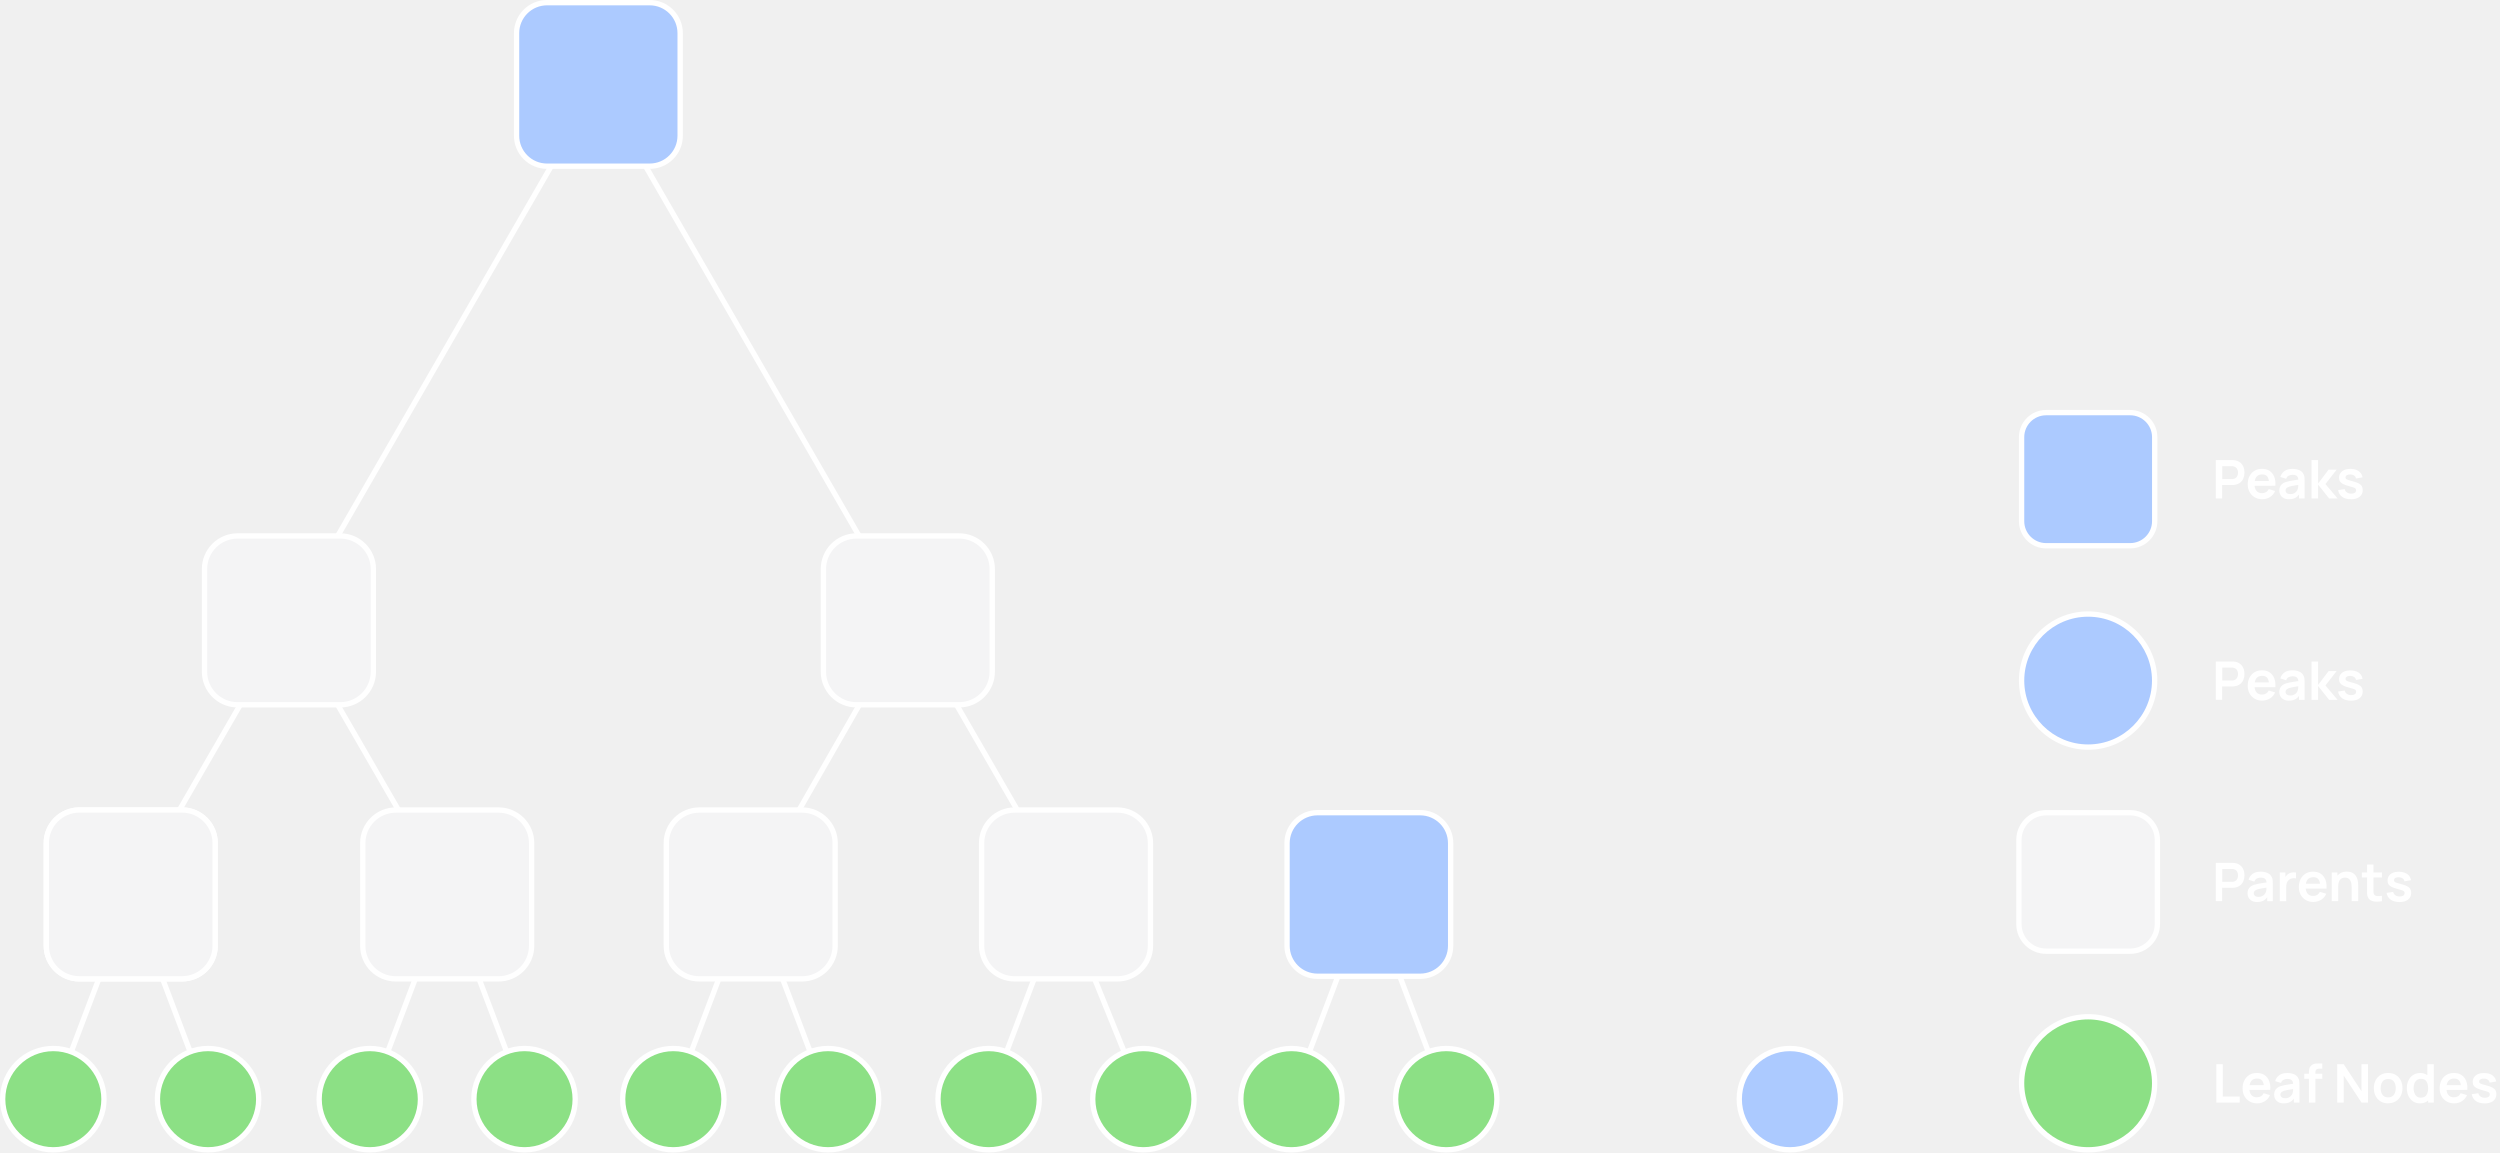
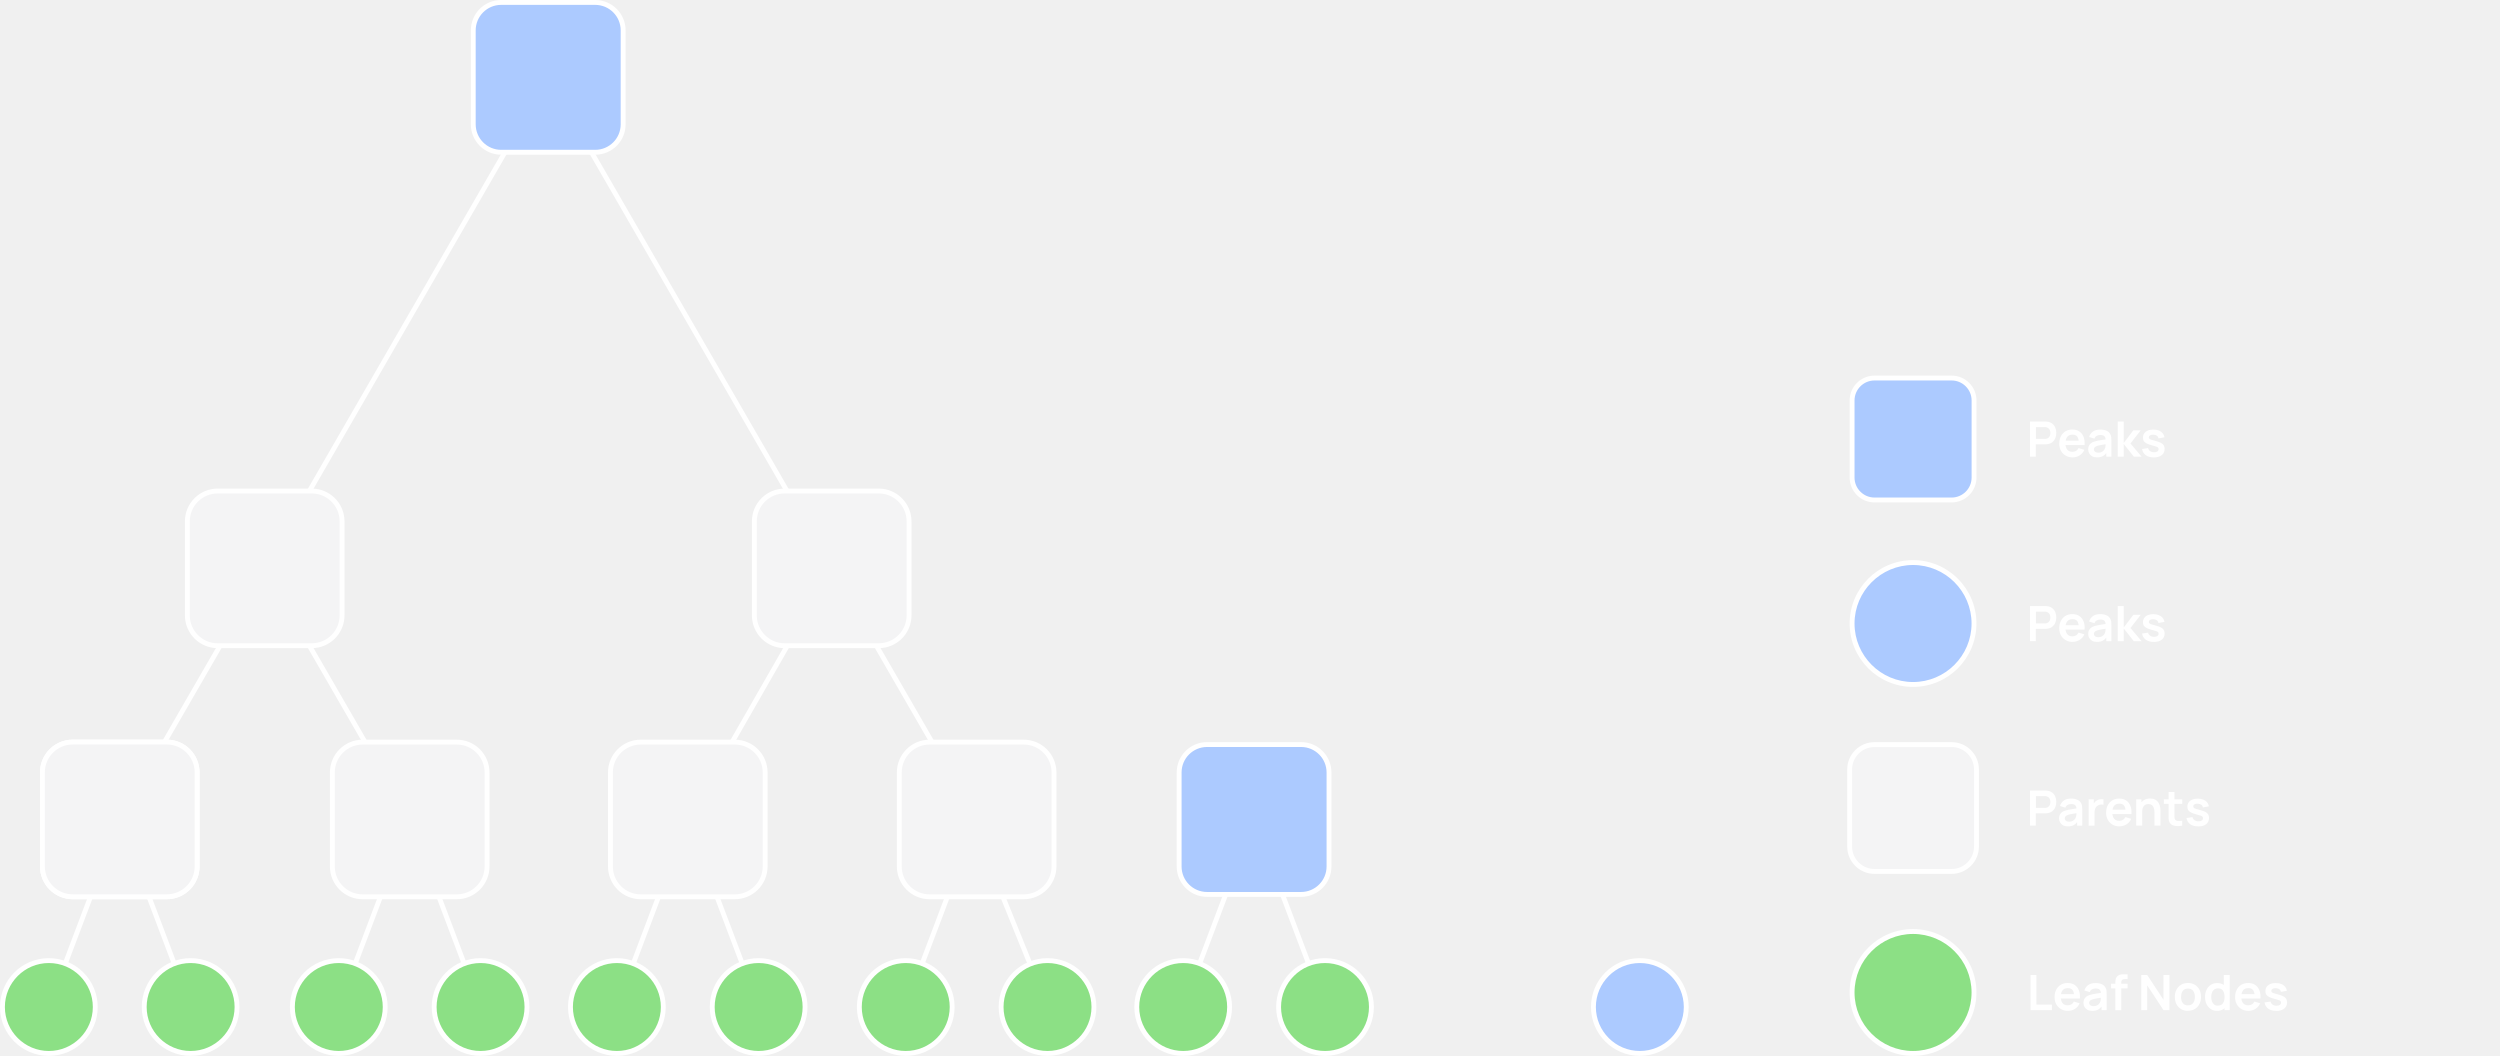
- <svg xmlns="http://www.w3.org/2000/svg" id="a" viewBox="0 0 469.31 216.35">
+ <svg xmlns="http://www.w3.org/2000/svg" id="a" viewBox="0 0 512.26 216.35">
  <defs>
    <style>.b{fill:#fff;}.c{fill:#8ce085;}.d{fill:#accaff;}.e{fill:#f4f4f5;}.e,.f{stroke:#fff;stroke-miterlimit:10;}.f{fill:none;}</style>
  </defs>
  <g>
    <path class="c" d="M391.99,215.86c-6.89,0-12.49-5.6-12.49-12.49s5.6-12.49,12.49-12.49,12.49,5.6,12.49,12.49-5.6,12.49-12.49,12.49Z" />
    <path class="b" d="M391.99,191.37c6.61,0,11.99,5.38,11.99,11.99s-5.38,11.99-11.99,11.99-11.99-5.38-11.99-11.99,5.38-11.99,11.99-11.99m0-1c-7.18,0-12.99,5.82-12.99,12.99s5.82,12.99,12.99,12.99,12.99-5.82,12.99-12.99-5.82-12.99-12.99-12.99h0Z" />
  </g>
  <line class="f" x1="24.54" y1="167.91" x2="112.33" y2="15.85" />
  <line class="f" x1="140.92" y1="167.91" x2="170.41" y2="116.46" />
  <line class="f" x1="200.12" y1="167.91" x2="112.33" y2="15.85" />
  <line class="f" x1="83.95" y1="167.91" x2="54.24" y2="116.46" />
  <rect class="e" x="8.69" y="152.06" width="31.7" height="31.7" rx="6.22" ry="6.22" />
  <g>
    <path class="d" d="M102.7,.5h19.27c3.15,0,5.72,2.56,5.72,5.72V25.48c0,3.15-2.56,5.72-5.72,5.72h-19.27c-3.15,0-5.72-2.56-5.72-5.72V6.22c0-3.16,2.56-5.72,5.72-5.72Z" />
    <path class="b" d="M121.96,1c2.88,0,5.22,2.34,5.22,5.22V25.48c0,2.88-2.34,5.22-5.22,5.22h-19.27c-2.88,0-5.22-2.34-5.22-5.22V6.22c0-2.88,2.34-5.22,5.22-5.22h19.27M121.96,0h-19.27C99.26,0,96.48,2.78,96.48,6.22V25.48c0,3.43,2.78,6.22,6.22,6.22h19.27c3.43,0,6.22-2.78,6.22-6.22V6.22C128.18,2.78,125.39,0,121.96,0h0Z" />
  </g>
  <rect class="e" x="38.39" y="100.61" width="31.7" height="31.7" rx="6.22" ry="6.22" />
  <rect class="e" x="154.57" y="100.61" width="31.7" height="31.7" rx="6.22" ry="6.22" />
  <g>
    <path class="d" d="M384.09,77.46h15.79c2.54,0,4.6,2.06,4.6,4.6v15.8c0,2.54-2.06,4.6-4.6,4.6h-15.79c-2.54,0-4.6-2.06-4.6-4.6v-15.79c0-2.54,2.06-4.6,4.6-4.6Z" />
    <path class="b" d="M399.89,77.96c2.26,0,4.1,1.84,4.1,4.1v15.79c0,2.26-1.84,4.1-4.1,4.1h-15.79c-2.26,0-4.1-1.84-4.1-4.1v-15.79c0-2.26,1.84-4.1,4.1-4.1h15.79m0-1h-15.79c-2.81,0-5.1,2.28-5.1,5.1v15.79c0,2.81,2.28,5.1,5.1,5.1h15.79c2.81,0,5.1-2.28,5.1-5.1v-15.79c0-2.81-2.28-5.1-5.1-5.1h0Z" />
  </g>
  <g>
    <path class="d" d="M391.99,140.25c-6.89,0-12.49-5.6-12.49-12.49s5.6-12.49,12.49-12.49,12.49,5.6,12.49,12.49-5.6,12.49-12.49,12.49Z" />
    <path class="b" d="M391.99,115.77c6.61,0,11.99,5.38,11.99,11.99s-5.38,11.99-11.99,11.99-11.99-5.38-11.99-11.99,5.38-11.99,11.99-11.99m0-1c-7.18,0-12.99,5.82-12.99,12.99s5.82,12.99,12.99,12.99,12.99-5.82,12.99-12.99-5.82-12.99-12.99-12.99h0Z" />
  </g>
  <rect class="e" x="379" y="152.57" width="25.99" height="25.99" rx="5.1" ry="5.1" />
  <line class="f" x1="24.54" y1="167.91" x2="10.01" y2="206.34" />
  <line class="f" x1="24.54" y1="167.91" x2="39.06" y2="206.34" />
  <line class="f" x1="83.95" y1="167.91" x2="69.42" y2="206.34" />
  <line class="f" x1="83.95" y1="167.91" x2="98.47" y2="206.34" />
  <line class="f" x1="140.92" y1="167.91" x2="126.4" y2="206.34" />
  <line class="f" x1="140.92" y1="167.91" x2="155.45" y2="206.34" />
  <line class="f" x1="200.12" y1="167.91" x2="185.59" y2="206.34" />
  <line class="f" x1="198.86" y1="167.4" x2="214.64" y2="206.34" />
  <line class="f" x1="256.97" y1="167.91" x2="242.44" y2="206.34" />
  <line class="f" x1="256.97" y1="167.91" x2="271.5" y2="206.34" />
  <g>
-     <circle class="c" cx="10.01" cy="206.34" r="9.51" />
+     <path class="c" d="M10.01,215.86c-5.25,0-9.51-4.27-9.51-9.51s4.27-9.51,9.51-9.51,9.51,4.27,9.51,9.51-4.27,9.51-9.51,9.51Z" />
    <path class="b" d="M10.01,197.33c4.97,0,9.01,4.04,9.01,9.01s-4.04,9.01-9.01,9.01-9.01-4.04-9.01-9.01,4.04-9.01,9.01-9.01m0-1C4.48,196.33,0,200.81,0,206.34s4.48,10.01,10.01,10.01,10.01-4.48,10.01-10.01-4.48-10.01-10.01-10.01h0Z" />
  </g>
  <g>
    <circle class="c" cx="39.06" cy="206.34" r="9.51" />
    <path class="b" d="M39.06,197.33c4.97,0,9.01,4.04,9.01,9.01s-4.04,9.01-9.01,9.01-9.01-4.04-9.01-9.01,4.04-9.01,9.01-9.01m0-1c-5.53,0-10.01,4.48-10.01,10.01s4.48,10.01,10.01,10.01,10.01-4.48,10.01-10.01-4.48-10.01-10.01-10.01h0Z" />
  </g>
  <g>
    <circle class="c" cx="69.42" cy="206.34" r="9.51" />
    <path class="b" d="M69.42,197.33c4.97,0,9.01,4.04,9.01,9.01s-4.04,9.01-9.01,9.01-9.01-4.04-9.01-9.01,4.04-9.01,9.01-9.01m0-1c-5.53,0-10.01,4.48-10.01,10.01s4.48,10.01,10.01,10.01,10.01-4.48,10.01-10.01-4.48-10.01-10.01-10.01h0Z" />
  </g>
  <g>
    <circle class="c" cx="98.47" cy="206.34" r="9.51" />
    <path class="b" d="M98.47,197.33c4.97,0,9.01,4.04,9.01,9.01s-4.04,9.01-9.01,9.01-9.01-4.04-9.01-9.01,4.04-9.01,9.01-9.01m0-1c-5.53,0-10.01,4.48-10.01,10.01s4.48,10.01,10.01,10.01,10.01-4.48,10.01-10.01-4.48-10.01-10.01-10.01h0Z" />
  </g>
  <g>
    <circle class="c" cx="126.4" cy="206.34" r="9.51" />
    <path class="b" d="M126.4,197.33c4.97,0,9.01,4.04,9.01,9.01s-4.04,9.01-9.01,9.01-9.01-4.04-9.01-9.01,4.04-9.01,9.01-9.01m0-1c-5.53,0-10.01,4.48-10.01,10.01s4.48,10.01,10.01,10.01,10.01-4.48,10.01-10.01-4.48-10.01-10.01-10.01h0Z" />
  </g>
  <g>
    <circle class="c" cx="155.45" cy="206.34" r="9.51" />
    <path class="b" d="M155.45,197.33c4.97,0,9.01,4.04,9.01,9.01s-4.04,9.01-9.01,9.01-9.01-4.04-9.01-9.01,4.04-9.01,9.01-9.01m0-1c-5.53,0-10.01,4.48-10.01,10.01s4.48,10.01,10.01,10.01,10.01-4.48,10.01-10.01-4.48-10.01-10.01-10.01h0Z" />
  </g>
  <g>
    <circle class="c" cx="185.59" cy="206.34" r="9.51" />
    <path class="b" d="M185.59,197.33c4.97,0,9.01,4.04,9.01,9.01s-4.04,9.01-9.01,9.01-9.01-4.04-9.01-9.01,4.04-9.01,9.01-9.01m0-1c-5.53,0-10.01,4.48-10.01,10.01s4.48,10.01,10.01,10.01,10.01-4.48,10.01-10.01-4.48-10.01-10.01-10.01h0Z" />
  </g>
  <g>
    <circle class="c" cx="214.65" cy="206.34" r="9.51" />
    <path class="b" d="M214.64,197.33c4.97,0,9.01,4.04,9.01,9.01s-4.04,9.01-9.01,9.01-9.01-4.04-9.01-9.01,4.04-9.01,9.01-9.01m0-1c-5.53,0-10.01,4.48-10.01,10.01s4.48,10.01,10.01,10.01,10.01-4.48,10.01-10.01-4.48-10.01-10.01-10.01h0Z" />
  </g>
  <g>
    <circle class="c" cx="242.44" cy="206.34" r="9.51" />
    <path class="b" d="M242.44,197.33c4.97,0,9.01,4.04,9.01,9.01s-4.04,9.01-9.01,9.01-9.01-4.04-9.01-9.01,4.04-9.01,9.01-9.01m0-1c-5.53,0-10.01,4.48-10.01,10.01s4.48,10.01,10.01,10.01,10.01-4.48,10.01-10.01-4.48-10.01-10.01-10.01h0Z" />
  </g>
  <g>
    <circle class="c" cx="271.5" cy="206.34" r="9.51" />
    <path class="b" d="M271.5,197.33c4.97,0,9.01,4.04,9.01,9.01s-4.04,9.01-9.01,9.01-9.01-4.04-9.01-9.01,4.04-9.01,9.01-9.01m0-1c-5.53,0-10.01,4.48-10.01,10.01s4.48,10.01,10.01,10.01,10.01-4.48,10.01-10.01-4.48-10.01-10.01-10.01h0Z" />
  </g>
  <g>
    <circle class="d" cx="336.01" cy="206.34" r="9.51" />
    <path class="b" d="M336.01,197.33c4.97,0,9.01,4.04,9.01,9.01s-4.04,9.01-9.01,9.01-9.01-4.04-9.01-9.01,4.04-9.01,9.01-9.01m0-1c-5.53,0-10.01,4.48-10.01,10.01s4.48,10.01,10.01,10.01,10.01-4.48,10.01-10.01-4.48-10.01-10.01-10.01h0Z" />
  </g>
  <rect class="e" x="8.69" y="152.06" width="31.7" height="31.7" rx="6.22" ry="6.22" transform="translate(49.08 335.81) rotate(-180)" />
  <rect class="e" x="68.1" y="152.06" width="31.7" height="31.7" rx="6.22" ry="6.22" />
  <rect class="e" x="125.08" y="152.06" width="31.7" height="31.7" rx="6.22" ry="6.22" />
  <rect class="e" x="184.27" y="152.06" width="31.7" height="31.7" rx="6.22" ry="6.22" />
  <g>
    <rect class="d" x="241.62" y="152.56" width="30.7" height="30.7" rx="5.72" ry="5.72" />
    <path class="b" d="M266.6,153.06c2.88,0,5.22,2.34,5.22,5.22v19.27c0,2.88-2.34,5.22-5.22,5.22h-19.27c-2.88,0-5.22-2.34-5.22-5.22v-19.27c0-2.88,2.34-5.22,5.22-5.22h19.27m0-1h-19.27c-3.43,0-6.22,2.78-6.22,6.22v19.27c0,3.43,2.78,6.22,6.22,6.22h19.27c3.43,0,6.22-2.78,6.22-6.22v-19.27c0-3.43-2.78-6.22-6.22-6.22h0Z" />
  </g>
  <g>
    <path class="b" d="M416.06,206.98v-7.2h1.21v6.07h3.18v1.13h-4.38Z" />
    <path class="b" d="M423.75,207.13c-.55,0-1.03-.12-1.44-.36s-.74-.57-.97-.99c-.23-.42-.35-.9-.35-1.45,0-.59,.11-1.1,.34-1.54s.54-.77,.94-1.01,.87-.36,1.4-.36c.56,0,1.04,.13,1.43,.39,.39,.26,.68,.63,.87,1.11,.19,.48,.26,1.04,.21,1.68h-1.19v-.44c0-.59-.11-1.01-.31-1.28-.2-.27-.52-.41-.96-.41-.49,0-.86,.15-1.1,.46-.24,.31-.36,.75-.36,1.34,0,.55,.12,.97,.36,1.27,.24,.3,.59,.45,1.05,.45,.3,0,.55-.07,.77-.2s.38-.32,.5-.57l1.19,.36c-.21,.49-.53,.87-.96,1.14-.43,.27-.91,.41-1.43,.41Zm-1.86-2.52v-.91h3.71v.91h-3.71Z" />
    <path class="b" d="M428.72,207.13c-.39,0-.72-.07-.99-.22-.27-.15-.47-.35-.61-.59-.14-.25-.21-.52-.21-.82,0-.26,.04-.49,.13-.7,.09-.21,.22-.39,.4-.54,.18-.15,.41-.28,.7-.37,.22-.07,.47-.13,.76-.19s.61-.11,.95-.16c.34-.05,.7-.1,1.07-.16l-.43,.25c0-.37-.08-.65-.25-.83-.17-.18-.46-.26-.86-.26-.24,0-.48,.06-.71,.17s-.38,.31-.47,.58l-1.1-.34c.13-.46,.39-.82,.76-1.1,.38-.28,.88-.42,1.52-.42,.48,0,.9,.08,1.27,.23,.37,.16,.64,.41,.81,.77,.1,.19,.16,.38,.17,.58,.02,.2,.03,.41,.03,.65v3.32h-1.05v-1.17l.17,.19c-.24,.39-.53,.68-.85,.86-.33,.18-.73,.27-1.22,.27Zm.24-.96c.27,0,.51-.05,.7-.14s.35-.21,.46-.36c.12-.14,.19-.27,.23-.39,.06-.15,.1-.33,.11-.53,0-.2,.01-.36,.01-.48l.37,.11c-.36,.06-.67,.11-.93,.15-.26,.04-.48,.08-.67,.12-.19,.04-.35,.08-.5,.13-.14,.05-.26,.11-.36,.17s-.17,.14-.22,.23c-.05,.09-.08,.19-.08,.3,0,.13,.03,.25,.1,.35,.07,.1,.16,.18,.29,.24,.13,.06,.29,.09,.48,.09Z" />
    <path class="b" d="M432.57,202.52v-.95h3.38v.95h-3.38Zm.87,4.46v-5.49c0-.14,0-.29,.01-.45,.01-.17,.04-.33,.08-.49,.05-.16,.13-.31,.26-.44,.15-.17,.32-.29,.5-.35,.18-.07,.35-.1,.53-.11,.17,0,.33-.01,.46-.01h.67v.98h-.62c-.23,0-.4,.06-.51,.17-.11,.11-.17,.27-.17,.45v5.75h-1.21Z" />
    <path class="b" d="M438.75,206.98v-7.2h1.22l3.34,5.08v-5.08h1.22v7.2h-1.22l-3.34-5.08v5.08h-1.22Z" />
    <path class="b" d="M448.32,207.13c-.54,0-1.01-.12-1.42-.37-.4-.24-.72-.58-.94-1.01s-.33-.92-.33-1.48,.11-1.06,.34-1.49,.54-.76,.94-1,.87-.36,1.4-.36,1.02,.12,1.42,.36c.4,.24,.72,.58,.94,1.01,.22,.43,.33,.92,.33,1.48s-.11,1.05-.34,1.48c-.22,.43-.54,.76-.94,1-.4,.24-.88,.36-1.42,.36Zm0-1.13c.48,0,.84-.16,1.07-.48,.23-.32,.35-.73,.35-1.24s-.12-.94-.35-1.25c-.24-.31-.59-.47-1.07-.47-.32,0-.59,.07-.8,.22-.21,.15-.36,.35-.46,.61-.1,.26-.15,.56-.15,.9,0,.52,.12,.94,.36,1.25,.24,.31,.59,.47,1.05,.47Z" />
    <path class="b" d="M454.28,207.13c-.5,0-.93-.12-1.3-.38-.37-.25-.66-.59-.86-1.02s-.3-.92-.3-1.46,.1-1.03,.31-1.46c.21-.43,.5-.77,.87-1.01s.82-.37,1.33-.37,.94,.12,1.29,.37c.35,.25,.61,.59,.79,1.02s.27,.92,.27,1.46-.09,1.02-.27,1.45-.45,.77-.8,1.02c-.36,.25-.8,.38-1.33,.38Zm.18-1.08c.32,0,.58-.07,.78-.22,.2-.15,.34-.36,.44-.62s.14-.58,.14-.92-.05-.66-.14-.93c-.09-.26-.23-.47-.43-.62s-.44-.22-.75-.22c-.32,0-.59,.08-.8,.24s-.37,.37-.46,.64c-.1,.27-.15,.57-.15,.89s.05,.63,.15,.9c.1,.27,.25,.48,.45,.64,.2,.16,.46,.23,.77,.23Zm1.36,.93v-3.79h-.15v-3.41h1.21v7.2h-1.06Z" />
    <path class="b" d="M460.74,207.13c-.55,0-1.03-.12-1.44-.36s-.74-.57-.97-.99c-.23-.42-.35-.9-.35-1.45,0-.59,.11-1.1,.34-1.54s.54-.77,.94-1.01,.87-.36,1.4-.36c.56,0,1.04,.13,1.43,.39,.39,.26,.68,.63,.87,1.11,.19,.48,.26,1.04,.21,1.68h-1.19v-.44c0-.59-.11-1.01-.31-1.28-.2-.27-.52-.41-.96-.41-.49,0-.86,.15-1.1,.46-.24,.31-.36,.75-.36,1.34,0,.55,.12,.97,.36,1.27,.24,.3,.59,.45,1.05,.45,.3,0,.55-.07,.77-.2s.38-.32,.5-.57l1.19,.36c-.21,.49-.53,.87-.96,1.14-.43,.27-.91,.41-1.43,.41Zm-1.86-2.52v-.91h3.71v.91h-3.71Z" />
    <path class="b" d="M466.39,207.13c-.67,0-1.21-.15-1.62-.45-.42-.3-.67-.72-.76-1.27l1.23-.19c.06,.27,.2,.48,.42,.63s.49,.23,.82,.23c.29,0,.51-.06,.67-.17,.16-.12,.24-.27,.24-.47,0-.12-.03-.22-.09-.3s-.19-.15-.38-.22c-.2-.07-.5-.16-.9-.26-.45-.12-.81-.25-1.08-.39-.27-.14-.46-.3-.58-.49-.12-.19-.17-.42-.17-.69,0-.34,.09-.63,.26-.88s.42-.44,.74-.58,.69-.2,1.12-.2,.79,.06,1.12,.19,.59,.32,.79,.56c.2,.24,.32,.52,.37,.84l-1.23,.22c-.03-.23-.13-.41-.31-.54-.18-.13-.42-.21-.71-.22-.28-.02-.51,.03-.68,.13-.17,.1-.26,.24-.26,.43,0,.1,.03,.19,.1,.26s.21,.15,.42,.22c.21,.07,.53,.16,.95,.27,.43,.11,.77,.24,1.03,.38,.26,.14,.45,.31,.56,.51,.11,.2,.17,.44,.17,.71,0,.54-.2,.97-.59,1.28-.4,.31-.94,.47-1.64,.47Z" />
  </g>
  <g>
    <path class="b" d="M415.96,169.18v-7.2h2.97c.07,0,.16,0,.27,0,.11,0,.21,.02,.3,.03,.42,.06,.76,.2,1.03,.42,.27,.21,.47,.48,.61,.81s.2,.69,.2,1.08-.07,.75-.2,1.08c-.13,.33-.34,.59-.61,.81s-.61,.35-1.03,.42c-.09,.01-.2,.02-.31,.03s-.2,0-.27,0h-1.77v2.51h-1.21Zm1.21-3.64h1.72c.07,0,.14,0,.22,0,.08,0,.16-.02,.23-.04,.2-.05,.36-.14,.47-.27,.12-.13,.2-.27,.25-.43,.05-.16,.07-.32,.07-.47s-.02-.31-.07-.47c-.05-.16-.13-.31-.25-.43s-.27-.21-.47-.26c-.07-.02-.15-.03-.23-.04-.08,0-.16,0-.22,0h-1.72v2.43Z" />
    <path class="b" d="M423.72,169.33c-.39,0-.72-.07-.99-.22-.27-.15-.47-.35-.61-.59-.14-.25-.21-.52-.21-.81,0-.26,.04-.49,.13-.7,.09-.21,.22-.39,.4-.54,.18-.15,.41-.28,.7-.37,.22-.07,.47-.13,.76-.19s.61-.11,.95-.16c.34-.05,.7-.1,1.07-.16l-.43,.25c0-.37-.08-.65-.25-.83s-.46-.26-.86-.26c-.24,0-.48,.06-.71,.17s-.38,.31-.47,.58l-1.1-.35c.13-.46,.39-.82,.76-1.1s.88-.42,1.52-.42c.48,0,.9,.08,1.27,.24,.37,.16,.64,.41,.81,.77,.1,.19,.16,.38,.17,.58,.02,.2,.03,.41,.03,.65v3.31h-1.05v-1.17l.17,.19c-.24,.39-.53,.68-.85,.86s-.73,.27-1.22,.27Zm.24-.96c.27,0,.51-.05,.7-.15s.35-.21,.46-.35c.12-.14,.19-.27,.23-.4,.06-.15,.1-.33,.11-.53,0-.2,.01-.36,.01-.48l.37,.11c-.36,.06-.67,.11-.93,.15-.26,.04-.48,.08-.67,.12-.19,.04-.35,.08-.5,.13-.14,.05-.26,.11-.36,.18-.1,.07-.17,.14-.22,.23s-.08,.19-.08,.3c0,.13,.03,.25,.1,.35,.07,.1,.16,.18,.29,.24,.13,.06,.29,.09,.48,.09Z" />
    <path class="b" d="M427.97,169.18v-5.4h1.06v1.31l-.13-.17c.07-.18,.16-.34,.27-.49s.25-.27,.4-.37c.13-.09,.28-.16,.44-.21,.16-.05,.33-.08,.5-.09s.33,0,.5,.02v1.12c-.16-.05-.34-.06-.55-.04s-.4,.07-.56,.17c-.17,.09-.3,.21-.41,.34-.11,.14-.18,.3-.23,.48-.05,.18-.08,.37-.08,.58v2.75h-1.21Z" />
    <path class="b" d="M434.31,169.33c-.55,0-1.03-.12-1.44-.36s-.74-.56-.97-.98c-.23-.42-.35-.9-.35-1.45,0-.59,.11-1.1,.34-1.54,.23-.43,.54-.77,.94-1.01,.4-.24,.87-.36,1.4-.36,.56,0,1.04,.13,1.43,.39s.68,.63,.87,1.11c.19,.48,.26,1.04,.21,1.68h-1.19v-.44c0-.59-.11-1.01-.31-1.29-.2-.27-.52-.41-.96-.41-.49,0-.86,.15-1.1,.46s-.36,.75-.36,1.34c0,.55,.12,.97,.36,1.27s.59,.45,1.05,.45c.3,0,.55-.07,.77-.2,.21-.13,.38-.32,.5-.57l1.19,.36c-.21,.49-.53,.87-.96,1.13s-.91,.41-1.43,.41Zm-1.86-2.52v-.91h3.71v.91h-3.71Z" />
    <path class="b" d="M437.72,169.18v-5.4h1.07v1.67h.15v3.72h-1.22Zm3.74,0v-2.6c0-.17-.01-.36-.03-.57-.02-.21-.08-.41-.16-.6-.08-.19-.21-.35-.38-.47-.17-.12-.4-.19-.68-.19-.15,0-.3,.03-.46,.08-.15,.05-.29,.14-.41,.26-.12,.12-.22,.29-.29,.5-.07,.21-.11,.48-.11,.81l-.71-.31c0-.46,.09-.88,.27-1.25,.18-.37,.44-.67,.79-.89s.77-.33,1.28-.33c.4,0,.73,.07,.99,.2,.26,.13,.47,.3,.62,.51s.27,.43,.34,.66c.07,.23,.12,.45,.14,.66,.02,.21,.03,.38,.03,.51v3.01h-1.22Z" />
    <path class="b" d="M443.38,164.72v-.94h3.77v.94h-3.77Zm3.77,4.46c-.36,.07-.71,.1-1.05,.09-.34,0-.65-.07-.92-.19-.27-.12-.48-.31-.62-.56-.12-.23-.19-.47-.2-.71s0-.52,0-.83v-4.69h1.2v4.62c0,.22,0,.41,0,.57,0,.16,.04,.3,.1,.4,.12,.2,.31,.31,.58,.33s.56,0,.9-.04v1.01Z" />
    <path class="b" d="M450.4,169.33c-.67,0-1.21-.15-1.62-.45-.42-.3-.67-.72-.76-1.26l1.23-.19c.06,.27,.2,.48,.42,.63s.49,.23,.82,.23c.29,0,.51-.06,.67-.17,.16-.12,.24-.27,.24-.47,0-.12-.03-.22-.09-.3-.06-.08-.19-.15-.38-.22-.2-.07-.5-.16-.9-.26-.45-.12-.81-.25-1.08-.39-.27-.14-.46-.3-.58-.49-.12-.19-.17-.42-.17-.69,0-.34,.09-.63,.26-.88s.42-.44,.74-.58c.32-.13,.69-.2,1.12-.2s.79,.07,1.12,.2,.59,.31,.79,.55c.2,.24,.32,.52,.37,.84l-1.23,.22c-.03-.23-.13-.41-.31-.54-.18-.13-.42-.21-.71-.23-.28-.02-.51,.03-.68,.13-.17,.1-.26,.24-.26,.43,0,.1,.03,.19,.1,.27s.21,.15,.42,.22c.21,.07,.53,.16,.95,.27,.43,.11,.77,.24,1.03,.38,.26,.14,.45,.31,.56,.51,.11,.2,.17,.43,.17,.71,0,.54-.2,.97-.59,1.28-.4,.31-.94,.46-1.64,.46Z" />
  </g>
  <g>
    <path class="b" d="M415.96,131.38v-7.2h2.97c.07,0,.16,0,.27,0,.11,0,.21,.02,.3,.03,.42,.06,.76,.2,1.03,.42,.27,.21,.47,.48,.61,.81s.2,.69,.2,1.08-.07,.75-.2,1.08c-.13,.33-.34,.59-.61,.81s-.61,.35-1.03,.42c-.09,.01-.2,.02-.31,.03s-.2,0-.27,0h-1.77v2.51h-1.21Zm1.21-3.64h1.72c.07,0,.14,0,.22,0,.08,0,.16-.02,.23-.04,.2-.05,.36-.14,.47-.27,.12-.13,.2-.27,.25-.43,.05-.16,.07-.32,.07-.47s-.02-.31-.07-.47c-.05-.16-.13-.31-.25-.43s-.27-.21-.47-.26c-.07-.02-.15-.03-.23-.04-.08,0-.16,0-.22,0h-1.72v2.43Z" />
    <path class="b" d="M424.71,131.53c-.55,0-1.03-.12-1.44-.36s-.74-.56-.97-.98c-.23-.42-.35-.9-.35-1.45,0-.59,.11-1.1,.34-1.54,.23-.43,.54-.77,.94-1.01,.4-.24,.87-.36,1.4-.36,.56,0,1.04,.13,1.43,.39s.68,.63,.87,1.11c.19,.48,.26,1.04,.21,1.68h-1.19v-.44c0-.59-.11-1.01-.31-1.29-.2-.27-.52-.41-.96-.41-.49,0-.86,.15-1.1,.46s-.36,.75-.36,1.34c0,.55,.12,.97,.36,1.27s.59,.45,1.05,.45c.3,0,.55-.07,.77-.2,.21-.13,.38-.32,.5-.57l1.19,.36c-.21,.49-.53,.87-.96,1.13s-.91,.41-1.43,.41Zm-1.86-2.52v-.91h3.71v.91h-3.71Z" />
    <path class="b" d="M429.69,131.53c-.39,0-.72-.07-.99-.22-.27-.15-.47-.35-.61-.59-.14-.25-.21-.52-.21-.81,0-.26,.04-.49,.13-.7,.09-.21,.22-.39,.4-.54,.18-.15,.41-.28,.7-.37,.22-.07,.47-.13,.76-.19s.61-.11,.95-.16c.34-.05,.7-.1,1.07-.16l-.43,.25c0-.37-.08-.65-.25-.83s-.46-.26-.86-.26c-.24,0-.48,.06-.71,.17s-.38,.31-.47,.58l-1.1-.35c.13-.46,.39-.82,.76-1.1s.88-.42,1.52-.42c.48,0,.9,.08,1.27,.24,.37,.16,.64,.41,.81,.77,.1,.19,.16,.38,.17,.58,.02,.2,.03,.41,.03,.65v3.31h-1.05v-1.17l.17,.19c-.24,.39-.53,.68-.85,.86s-.73,.27-1.22,.27Zm.24-.96c.27,0,.51-.05,.7-.15s.35-.21,.46-.35c.12-.14,.19-.27,.23-.4,.06-.15,.1-.33,.11-.53,0-.2,.01-.36,.01-.48l.37,.11c-.36,.06-.67,.11-.93,.15-.26,.04-.48,.08-.67,.12-.19,.04-.35,.08-.5,.13-.14,.05-.26,.11-.36,.18-.1,.07-.17,.14-.22,.23s-.08,.19-.08,.3c0,.13,.03,.25,.1,.35,.07,.1,.16,.18,.29,.24,.13,.06,.29,.09,.48,.09Z" />
    <path class="b" d="M433.93,131.38v-7.2h1.23v4.4l1.97-2.6h1.51l-2.1,2.7,2.28,2.7h-1.59l-2.07-2.6v2.6h-1.23Z" />
    <path class="b" d="M441.3,131.53c-.67,0-1.21-.15-1.62-.45-.42-.3-.67-.72-.76-1.26l1.23-.19c.06,.27,.2,.48,.42,.63s.49,.23,.82,.23c.29,0,.51-.06,.67-.17,.16-.12,.24-.27,.24-.47,0-.12-.03-.22-.09-.3-.06-.08-.19-.15-.38-.22-.2-.07-.5-.16-.9-.26-.45-.12-.81-.25-1.08-.39-.27-.14-.46-.3-.58-.49-.12-.19-.17-.42-.17-.69,0-.34,.09-.63,.26-.88s.42-.44,.74-.58c.32-.13,.69-.2,1.12-.2s.79,.07,1.12,.2,.59,.31,.79,.55c.2,.24,.32,.52,.37,.84l-1.23,.22c-.03-.23-.13-.41-.31-.54-.18-.13-.42-.21-.71-.23-.28-.02-.51,.03-.68,.13-.17,.1-.26,.24-.26,.43,0,.1,.03,.19,.1,.27s.21,.15,.42,.22c.21,.07,.53,.16,.95,.27,.43,.11,.77,.24,1.03,.38,.26,.14,.45,.31,.56,.51,.11,.2,.17,.43,.17,.71,0,.54-.2,.97-.59,1.28-.4,.31-.94,.46-1.64,.46Z" />
  </g>
  <g>
    <path class="b" d="M415.96,93.57v-7.2h2.97c.07,0,.16,0,.27,0,.11,0,.21,.02,.3,.03,.42,.06,.76,.2,1.03,.42,.27,.21,.47,.48,.61,.81s.2,.69,.2,1.08-.07,.75-.2,1.08c-.13,.32-.34,.59-.61,.81-.27,.21-.61,.35-1.03,.42-.09,.01-.2,.02-.31,.03s-.2,0-.27,0h-1.77v2.52h-1.21Zm1.21-3.64h1.72c.07,0,.14,0,.22,0,.08,0,.16-.02,.23-.04,.2-.05,.36-.14,.47-.26s.2-.27,.25-.43c.05-.16,.07-.32,.07-.47s-.02-.31-.07-.47c-.05-.16-.13-.31-.25-.43-.12-.13-.27-.22-.47-.27-.07-.02-.15-.03-.23-.04-.08,0-.16,0-.22,0h-1.72v2.43Z" />
    <path class="b" d="M424.71,93.72c-.55,0-1.03-.12-1.44-.36s-.74-.57-.97-.99c-.23-.42-.35-.9-.35-1.45,0-.59,.11-1.1,.34-1.54s.54-.77,.94-1.01,.87-.36,1.4-.36c.56,0,1.04,.13,1.43,.39,.39,.26,.68,.63,.87,1.11,.19,.48,.26,1.04,.21,1.68h-1.19v-.44c0-.59-.11-1.01-.31-1.28-.2-.27-.52-.41-.96-.41-.49,0-.86,.15-1.1,.46-.24,.31-.36,.75-.36,1.34,0,.55,.12,.97,.36,1.27,.24,.3,.59,.45,1.05,.45,.3,0,.55-.07,.77-.2s.38-.32,.5-.57l1.19,.36c-.21,.49-.53,.87-.96,1.14-.43,.27-.91,.41-1.43,.41Zm-1.86-2.52v-.91h3.71v.91h-3.71Z" />
    <path class="b" d="M429.69,93.72c-.39,0-.72-.07-.99-.22-.27-.15-.47-.35-.61-.59-.14-.25-.21-.52-.21-.82,0-.26,.04-.49,.13-.7,.09-.21,.22-.39,.4-.54,.18-.15,.41-.28,.7-.37,.22-.07,.47-.13,.76-.19s.61-.11,.95-.16c.34-.05,.7-.1,1.07-.16l-.43,.25c0-.37-.08-.65-.25-.83-.17-.18-.46-.26-.86-.26-.24,0-.48,.06-.71,.17s-.38,.31-.47,.58l-1.1-.34c.13-.46,.39-.82,.76-1.1,.38-.28,.88-.42,1.52-.42,.48,0,.9,.08,1.27,.23,.37,.16,.64,.41,.81,.77,.1,.19,.16,.38,.17,.58,.02,.2,.03,.41,.03,.65v3.32h-1.05v-1.17l.17,.19c-.24,.39-.53,.68-.85,.86-.33,.18-.73,.27-1.22,.27Zm.24-.96c.27,0,.51-.05,.7-.14s.35-.21,.46-.36c.12-.14,.19-.27,.23-.39,.06-.15,.1-.33,.11-.53,0-.2,.01-.36,.01-.48l.37,.11c-.36,.06-.67,.11-.93,.15-.26,.04-.48,.08-.67,.12-.19,.04-.35,.08-.5,.13-.14,.05-.26,.11-.36,.17s-.17,.14-.22,.23c-.05,.09-.08,.19-.08,.3,0,.13,.03,.25,.1,.35,.07,.1,.16,.18,.29,.24,.13,.06,.29,.09,.48,.09Z" />
    <path class="b" d="M433.93,93.57v-7.2h1.23v4.4l1.97-2.6h1.51l-2.1,2.7,2.28,2.7h-1.59l-2.07-2.6v2.6h-1.23Z" />
    <path class="b" d="M441.3,93.72c-.67,0-1.21-.15-1.62-.45-.42-.3-.67-.72-.76-1.27l1.23-.19c.06,.27,.2,.48,.42,.63s.49,.23,.82,.23c.29,0,.51-.06,.67-.17,.16-.12,.24-.27,.24-.47,0-.12-.03-.22-.09-.3s-.19-.15-.38-.22c-.2-.07-.5-.16-.9-.26-.45-.12-.81-.25-1.08-.39-.27-.14-.46-.3-.58-.49-.12-.19-.17-.42-.17-.69,0-.34,.09-.63,.26-.88s.42-.44,.74-.58,.69-.2,1.12-.2,.79,.06,1.12,.19,.59,.32,.79,.56c.2,.24,.32,.52,.37,.84l-1.23,.22c-.03-.23-.13-.41-.31-.54-.18-.13-.42-.21-.71-.22-.28-.02-.51,.03-.68,.13-.17,.1-.26,.24-.26,.43,0,.1,.03,.19,.1,.26s.21,.15,.42,.22c.21,.07,.53,.16,.95,.27,.43,.11,.77,.24,1.03,.38,.26,.14,.45,.31,.56,.51,.11,.2,.17,.44,.17,.71,0,.54-.2,.97-.59,1.28-.4,.31-.94,.47-1.64,.47Z" />
  </g>
</svg>
